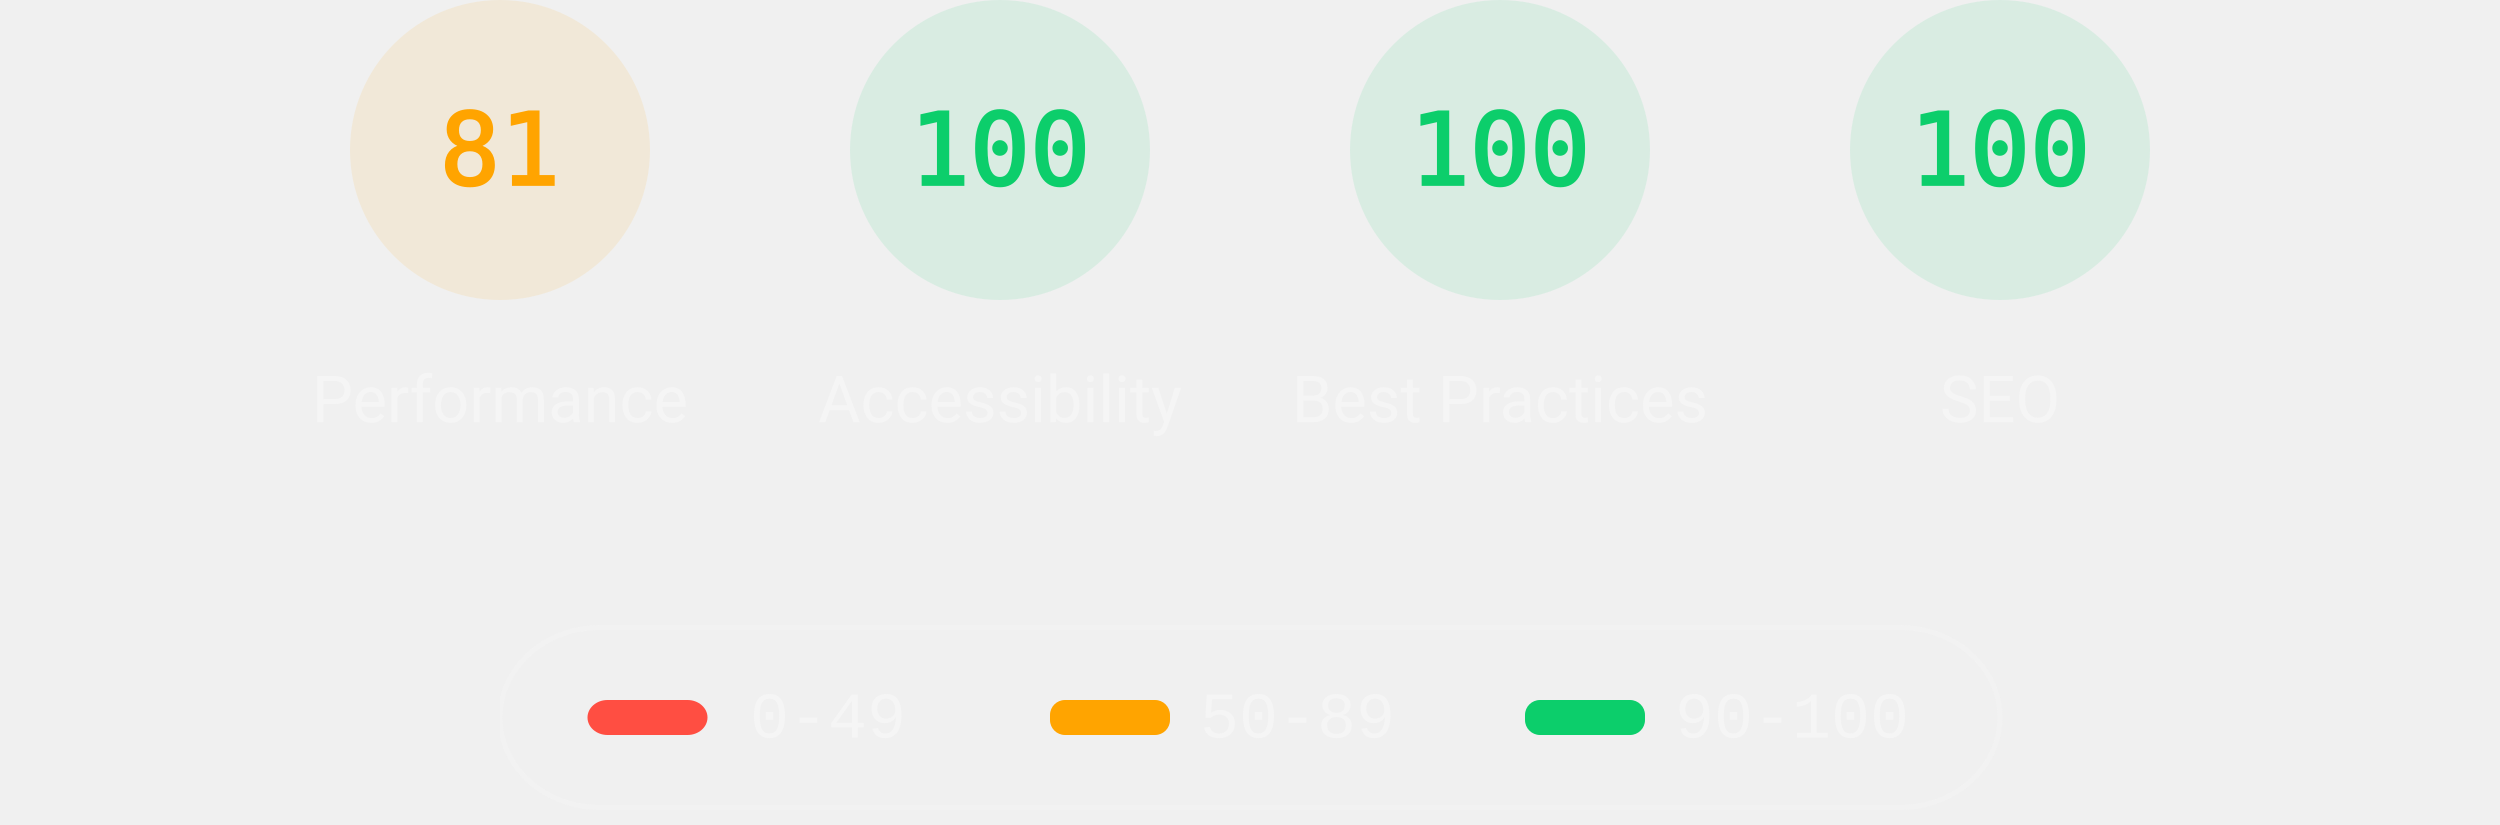
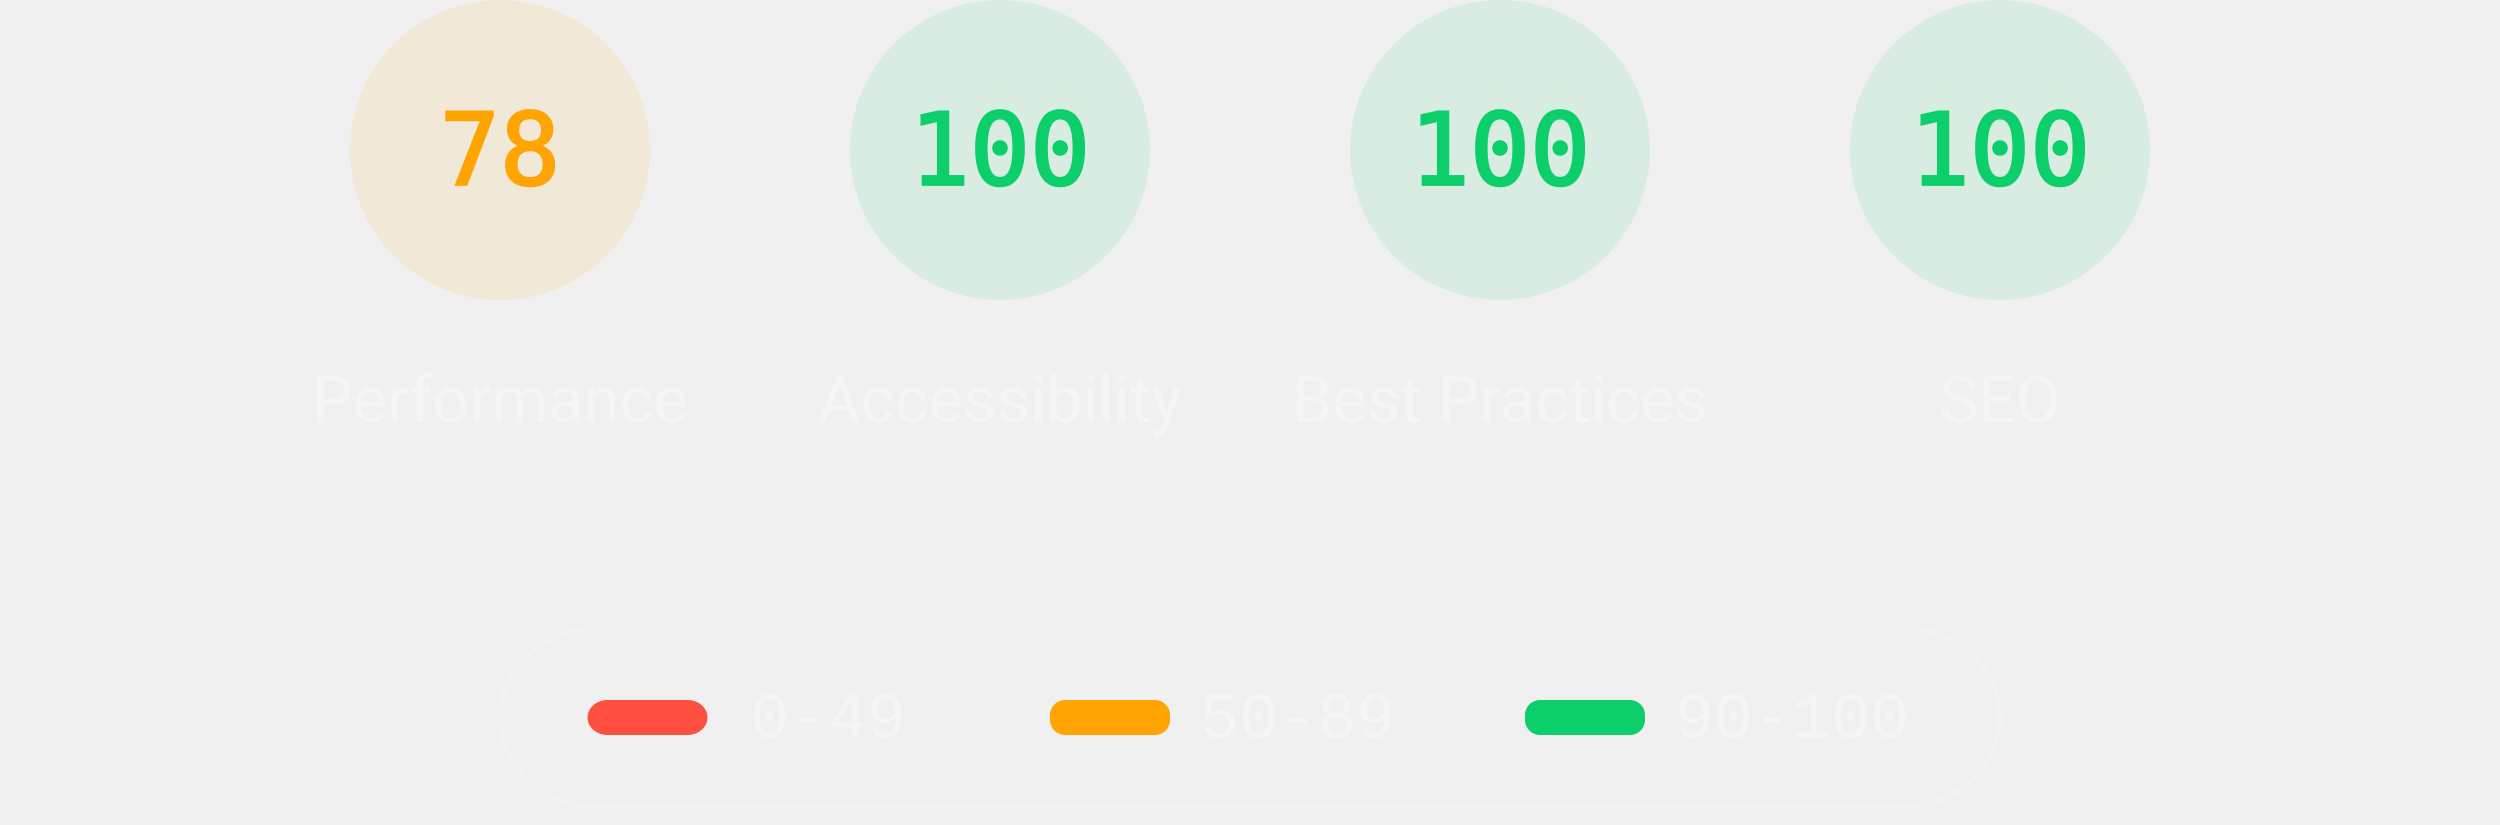
<svg xmlns="http://www.w3.org/2000/svg" class="theme--dark" fill="none" width="1000" height="330">
  <style>
			.gauge-base {
				opacity: 0.1
			}

			.gauge-arc {
				fill: none;
				animation-delay: 250ms;
				stroke-linecap: round;
				transform: rotate(-90deg);
				transform-origin: 100px 60px;
				animation: load-gauge 1s ease forwards
			}

			.guage-text {
				font-size: 40px;
				font-family: monospace;
				text-align: center
			}

			.guage-red {
				color: #ff4e42;
				fill: #ff4e42;
				stroke: #ff4e42
			}
			.guage-orange {
				color: #ffa400;
				fill: #ffa400;
				stroke: #ffa400
			}
			.guage-green {
				color: #0cce6b;
				fill: #0cce6b;
				stroke: #0cce6b
			}
			.theme--agnostic .guage-undefined {
				color: #5c5c5c;
				fill: #5c5c5c;
				stroke: #5c5c5c
			}
			.theme--light .guage-undefined {
				color: #1e1e1e;
				fill: #1e1e1e;
				stroke: #1e1e1e
			}
			.theme--dark .guage-undefined {
				color: #f5f5f5;
				fill: #f5f5f5;
				stroke: #f5f5f5
			}

			.guage-title {
				stroke: none;
				font-size: 26px;
				line-height: 26px;
				font-family: Roboto, Halvetica, Arial, sans-serif
			}
			.metric.guage-title {
				font-family: 'Courier New', Courier, monospace
			}
			.theme--agnostic .guage-title {
				color: #737373;
				fill: #737373
			}
			.theme--light .guage-title {
				color: #212121;
				fill: #212121
			}
			.theme--dark .guage-title {
				color: #f5f5f5;
				fill: #f5f5f5
			}

			@keyframes load-gauge {
				from {
					stroke-dasharray: 0 352.858
				}
			}
			.lh-gauge--pwa__disc {
				fill: #e0e0e0
			}
			.lh-gauge--pwa__logo {
				position: relative;
				fill: #b0b0b0
			}
			.lh-gauge--pwa__invisible {
				display: none
			}
			.lh-gauge--pwa__visible {
				display: inline
			}
			.guage-invisible {
				display: none
			}
			.lh-gauge--pwa__logo--primary-color {
				fill: #304ffe
			}
			.theme--agnostic .lh-gauge--pwa__logo--secondary-color {
				fill: #787878
			}
			.theme--light .lh-gauge--pwa__logo--secondary-color {
				fill: #3d3d3d
			}
			.theme--dark .lh-gauge--pwa__logo--secondary-color {
				fill: #d8b6b6
			}
			.theme--light #svg_2 {
				stroke: #00000022
			}
			.theme--agnostic #svg_2 {
				stroke: #616161
			}
			.theme--light #svg_2 {
				stroke: #00000022
			}
			.theme--dark #svg_2 {
				stroke: #f5f5f566
			}
		</style>
  <svg class="guage-div guage-perf guage-orange" viewBox="0 0 200 200" width="200" height="200" x="100" y="0">
    <circle class="gauge-base" r="56" cx="100" cy="60" stroke-width="8" />
-     <circle class="gauge-arc guage-arc-1" r="56" cx="100" cy="60" stroke-width="8" style="stroke-dasharray: 285.005, 351.858;" />
-     <text class="guage-text" x="100px" y="60px" alignment-baseline="central" dominant-baseline="central" text-anchor="middle">81</text>
+     <circle class="gauge-arc guage-arc-1" r="56" cx="100" cy="60" stroke-width="8" style="stroke-dasharray: 274.449, 351.858;" />
+     <text class="guage-text" x="100px" y="60px" alignment-baseline="central" dominant-baseline="central" text-anchor="middle">78</text>
    <text class="guage-title" x="100px" y="160px" alignment-baseline="central" dominant-baseline="central" text-anchor="middle">Performance</text>
  </svg>
  <svg class="guage-div guage-acc guage-green" viewBox="0 0 200 200" width="200" height="200" x="300" y="0">
    <circle class="gauge-base" r="56" cx="100" cy="60" stroke-width="8" />
    <circle class="gauge-arc guage-arc-2" r="56" cx="100" cy="60" stroke-width="8" style="stroke-dasharray: 351.858, 351.858;" />
    <text class="guage-text" x="100px" y="60px" alignment-baseline="central" dominant-baseline="central" text-anchor="middle">100</text>
    <text class="guage-title" x="100px" y="160px" alignment-baseline="central" dominant-baseline="central" text-anchor="middle">Accessibility</text>
  </svg>
  <svg class="guage-div guage-best guage-green" viewBox="0 0 200 200" width="200" height="200" x="500" y="0">
    <circle class="gauge-base" r="56" cx="100" cy="60" stroke-width="8" />
    <circle class="gauge-arc guage-arc-3" r="56" cx="100" cy="60" stroke-width="8" style="stroke-dasharray: 351.858, 351.858;" />
    <text class="guage-text" x="100px" y="60px" alignment-baseline="central" dominant-baseline="central" text-anchor="middle">100</text>
    <text class="guage-title" x="100px" y="160px" alignment-baseline="central" dominant-baseline="central" text-anchor="middle">Best Practices</text>
  </svg>
  <svg class="guage-div guage-seo guage-green" viewBox="0 0 200 200" width="200" height="200" x="700" y="0">
    <circle class="gauge-base" r="56" cx="100" cy="60" stroke-width="8" />
    <circle class="gauge-arc guage-arc-4" r="56" cx="100" cy="60" stroke-width="8" style="stroke-dasharray: 351.858, 351.858;" />
    <text class="guage-text" x="100px" y="60px" alignment-baseline="central" dominant-baseline="central" text-anchor="middle">100</text>
    <text class="guage-title" x="100px" y="160px" alignment-baseline="central" dominant-baseline="central" text-anchor="middle">SEO</text>
  </svg>
  <svg class="guage-div guage-pwa guage-invisible" viewBox="0 0 200 200" width="200" height="200" x="900" y="0">
    <svg viewBox="0 0 60 60" width="112" height="112" x="44" y="4">
      <defs>
        <linearGradient id="lh-gauge--pwa__check-circle__gradient-0" x1="50%" y1="0%" x2="50%" y2="100%">
          <stop stop-color="#00C852" offset="0%" />
          <stop stop-color="#009688" offset="100%" />
        </linearGradient>
        <linearGradient id="lh-gauge--pwa__installable__shadow-gradient-0" x1="76.056%" x2="24.111%" y1="82.995%" y2="24.735%">
          <stop stop-color="#A5D6A7" offset="0%" />
          <stop stop-color="#80CBC4" offset="100%" />
        </linearGradient>
        <linearGradient id="lh-gauge--pwa__fast-reliable__shadow-gradient-0" x1="76.056%" y1="82.995%" x2="25.678%" y2="26.493%">
          <stop stop-color="#64B5F6" offset="0%" />
          <stop stop-color="#2979FF" offset="100%" />
        </linearGradient>
        <g id="lh-gauge--pwa__fast-reliable-badge-0">
          <circle fill="#FFFFFF" cx="10" cy="10" r="10" />
          <path fill="#304FFE" d="M10 3.58l5.25 2.34v3.5c0 3.23-2.24 6.26-5.25 7-3.01-.74-5.25-3.77-5.25-7v-3.5L10 3.58zm-.47 10.74l2.76-4.83.03-.07c.04-.08 0-.24-.22-.24h-1.64l.47-3.26h-.47l-2.7 4.77c-.02.01.05-.1-.04.05-.09.16-.1.31.18.31h1.63l-.47 3.27h.47z" />
        </g>
        <g id="lh-gauge--pwa__installable-badge-0">
          <circle fill="#FFFFFF" cx="10" cy="10" r="10" />
          <path fill="#009688" d="M10 4.167A5.835 5.835 0 0 0 4.167 10 5.835 5.835 0 0 0 10 15.833 5.835 5.835 0 0 0 15.833 10 5.835 5.835 0 0 0 10 4.167zm2.917 6.416h-2.334v2.334H9.417v-2.334H7.083V9.417h2.334V7.083h1.166v2.334h2.334v1.166z" />
        </g>
      </defs>
      <g stroke="none" fill-rule="nonzero">
        <circle class="lh-gauge--pwa__disc" cx="30" cy="30" r="30" />
        <g class="lh-gauge--pwa__logo">
          <path d="M35.66 19.39l.7-1.75h2L37.4 15 38.6 12l3.4 9h-2.51l-.58-1.61z" />
          <path d="M33.52 21l3.65-9h-2.42l-2.5 5.82L30.5 12h-1.86l-1.9 5.82-1.35-2.65-1.21 3.72L25.4 21h2.38l1.72-5.2 1.64 5.2z" />
          <path fill-rule="nonzero" d="M20.3 17.91h1.48c.45 0 .85-.05 1.2-.15l.39-1.18 1.07-3.3a2.64 2.64 0 0 0-.28-.37c-.55-.6-1.36-.91-2.42-.91H18v9h2.3V17.9zm1.96-3.84c.22.22.33.5.33.87 0 .36-.1.65-.29.87-.2.23-.59.35-1.15.35h-.86v-2.41h.87c.52 0 .89.1 1.1.32z" />
        </g>
        <rect class="lh-gauge--pwa__component lh-gauge--pwa__na-line lh-gauge--pwa__invisible" fill="#FFFFFF" x="20" y="32" width="20" height="4" rx="2" />
        <g class="lh-gauge--pwa__component lh-gauge--pwa__fast-reliable-badge lh-gauge--pwa__invisible" transform="translate(20, 29)">
          <path fill="url(#lh-gauge--pwa__fast-reliable__shadow-gradient-0)" d="M33.63 19.49A30 30 0 0 1 16.2 30.36L3 17.14 17.14 3l16.49 16.49z" />
          <use href="#lh-gauge--pwa__fast-reliable-badge-0" />
        </g>
        <g class="lh-gauge--pwa__component lh-gauge--pwa__installable-badge lh-gauge--pwa__invisible" transform="translate(20, 29)">
          <path fill="url(#lh-gauge--pwa__installable__shadow-gradient-0)" d="M33.629 19.487c-4.272 5.453-10.391 9.39-17.415 10.869L3 17.142 17.142 3 33.63 19.487z" />
          <use href="#lh-gauge--pwa__installable-badge-0" />
        </g>
        <g class="lh-gauge--pwa__component lh-gauge--pwa__fast-reliable-installable-badges lh-gauge--pwa__invisible">
          <g transform="translate(8, 29)">
            <path fill="url(#lh-gauge--pwa__fast-reliable__shadow-gradient-0)" d="M16.321 30.463L3 17.143 17.142 3l22.365 22.365A29.864 29.864 0 0 1 22 31c-1.942 0-3.84-.184-5.679-.537z" />
            <use href="#lh-gauge--pwa__fast-reliable-badge-0" />
          </g>
          <g transform="translate(32, 29)">
            <path fill="url(#lh-gauge--pwa__installable__shadow-gradient-0)" d="M25.982 11.84a30.107 30.107 0 0 1-13.08 15.203L3 17.143 17.142 3l8.84 8.84z" />
            <use href="#lh-gauge--pwa__installable-badge-0" />
          </g>
        </g>
        <g class="lh-gauge--pwa__component lh-gauge--pwa__check-circle lh-gauge--pwa__invisible" transform="translate(18, 28)">
          <circle fill="#FFFFFF" cx="12" cy="12" r="12" />
          <path fill="url(#lh-gauge--pwa__check-circle__gradient-0)" d="M12 2a10 10 0 1 0 0 20 10 10 0 0 0 0-20zm-2 15l-5-5 1.41-1.41L10 14.17l7.59-7.59L19 8l-9 9z" />
        </g>
      </g>
    </svg>
    <text class="guage-title" y="160px" alignment-baseline="central" dominant-baseline="central" text-anchor="middle">
      <tspan x="100px" dy="-6px">Progressive</tspan>
      <tspan x="100px" dy="30px">Web App</tspan>
    </text>
  </svg>
  <svg width="604" height="76" x="200" y="250">
    <g>
      <rect fill="none" id="canvas_background" height="80" width="604" y="-1" x="-1" />
      <g display="none" overflow="visible" y="0" x="0" height="100%" width="100%" id="canvasGrid">
        <rect fill="url(#gridpattern)" stroke-width="0" y="0" x="0" height="100%" width="100%" />
      </g>
    </g>
    <g>
      <rect fill-opacity="0" stroke-width="2" rx="40" id="svg_2" height="72" width="600" y="1" x="0" fill="#000000" />
      <rect stroke="#000" rx="8" id="svg_3" height="14" width="48" y="30" x="35" stroke-opacity="null" stroke-width="0" fill="#ff4e42" />
      <rect stroke="#000" rx="6" id="svg_4" height="14" width="48" y="30" x="220" stroke-opacity="null" stroke-width="0" fill="#ffa400" />
      <rect stroke="#000" rx="6" id="svg_5" height="14" width="48" y="30" x="410" stroke-opacity="null" stroke-width="0" fill="#0cce6b" />
      <text class="metric guage-title" xml:space="preserve" text-anchor="start" font-size="26" id="svg_6" y="45" x="100" stroke-opacity="null" stroke-width="0" stroke="#000">0-49</text>
      <text class="metric guage-title" xml:space="preserve" text-anchor="start" font-size="26" id="svg_7" y="45" x="280" stroke-opacity="null" stroke-width="0" stroke="#000">50-89</text>
      <text class="metric guage-title" xml:space="preserve" text-anchor="start" font-size="26" id="svg_8" y="45" x="470" stroke-opacity="null" stroke-width="0" stroke="#000">90-100</text>
    </g>
  </svg>
</svg>
